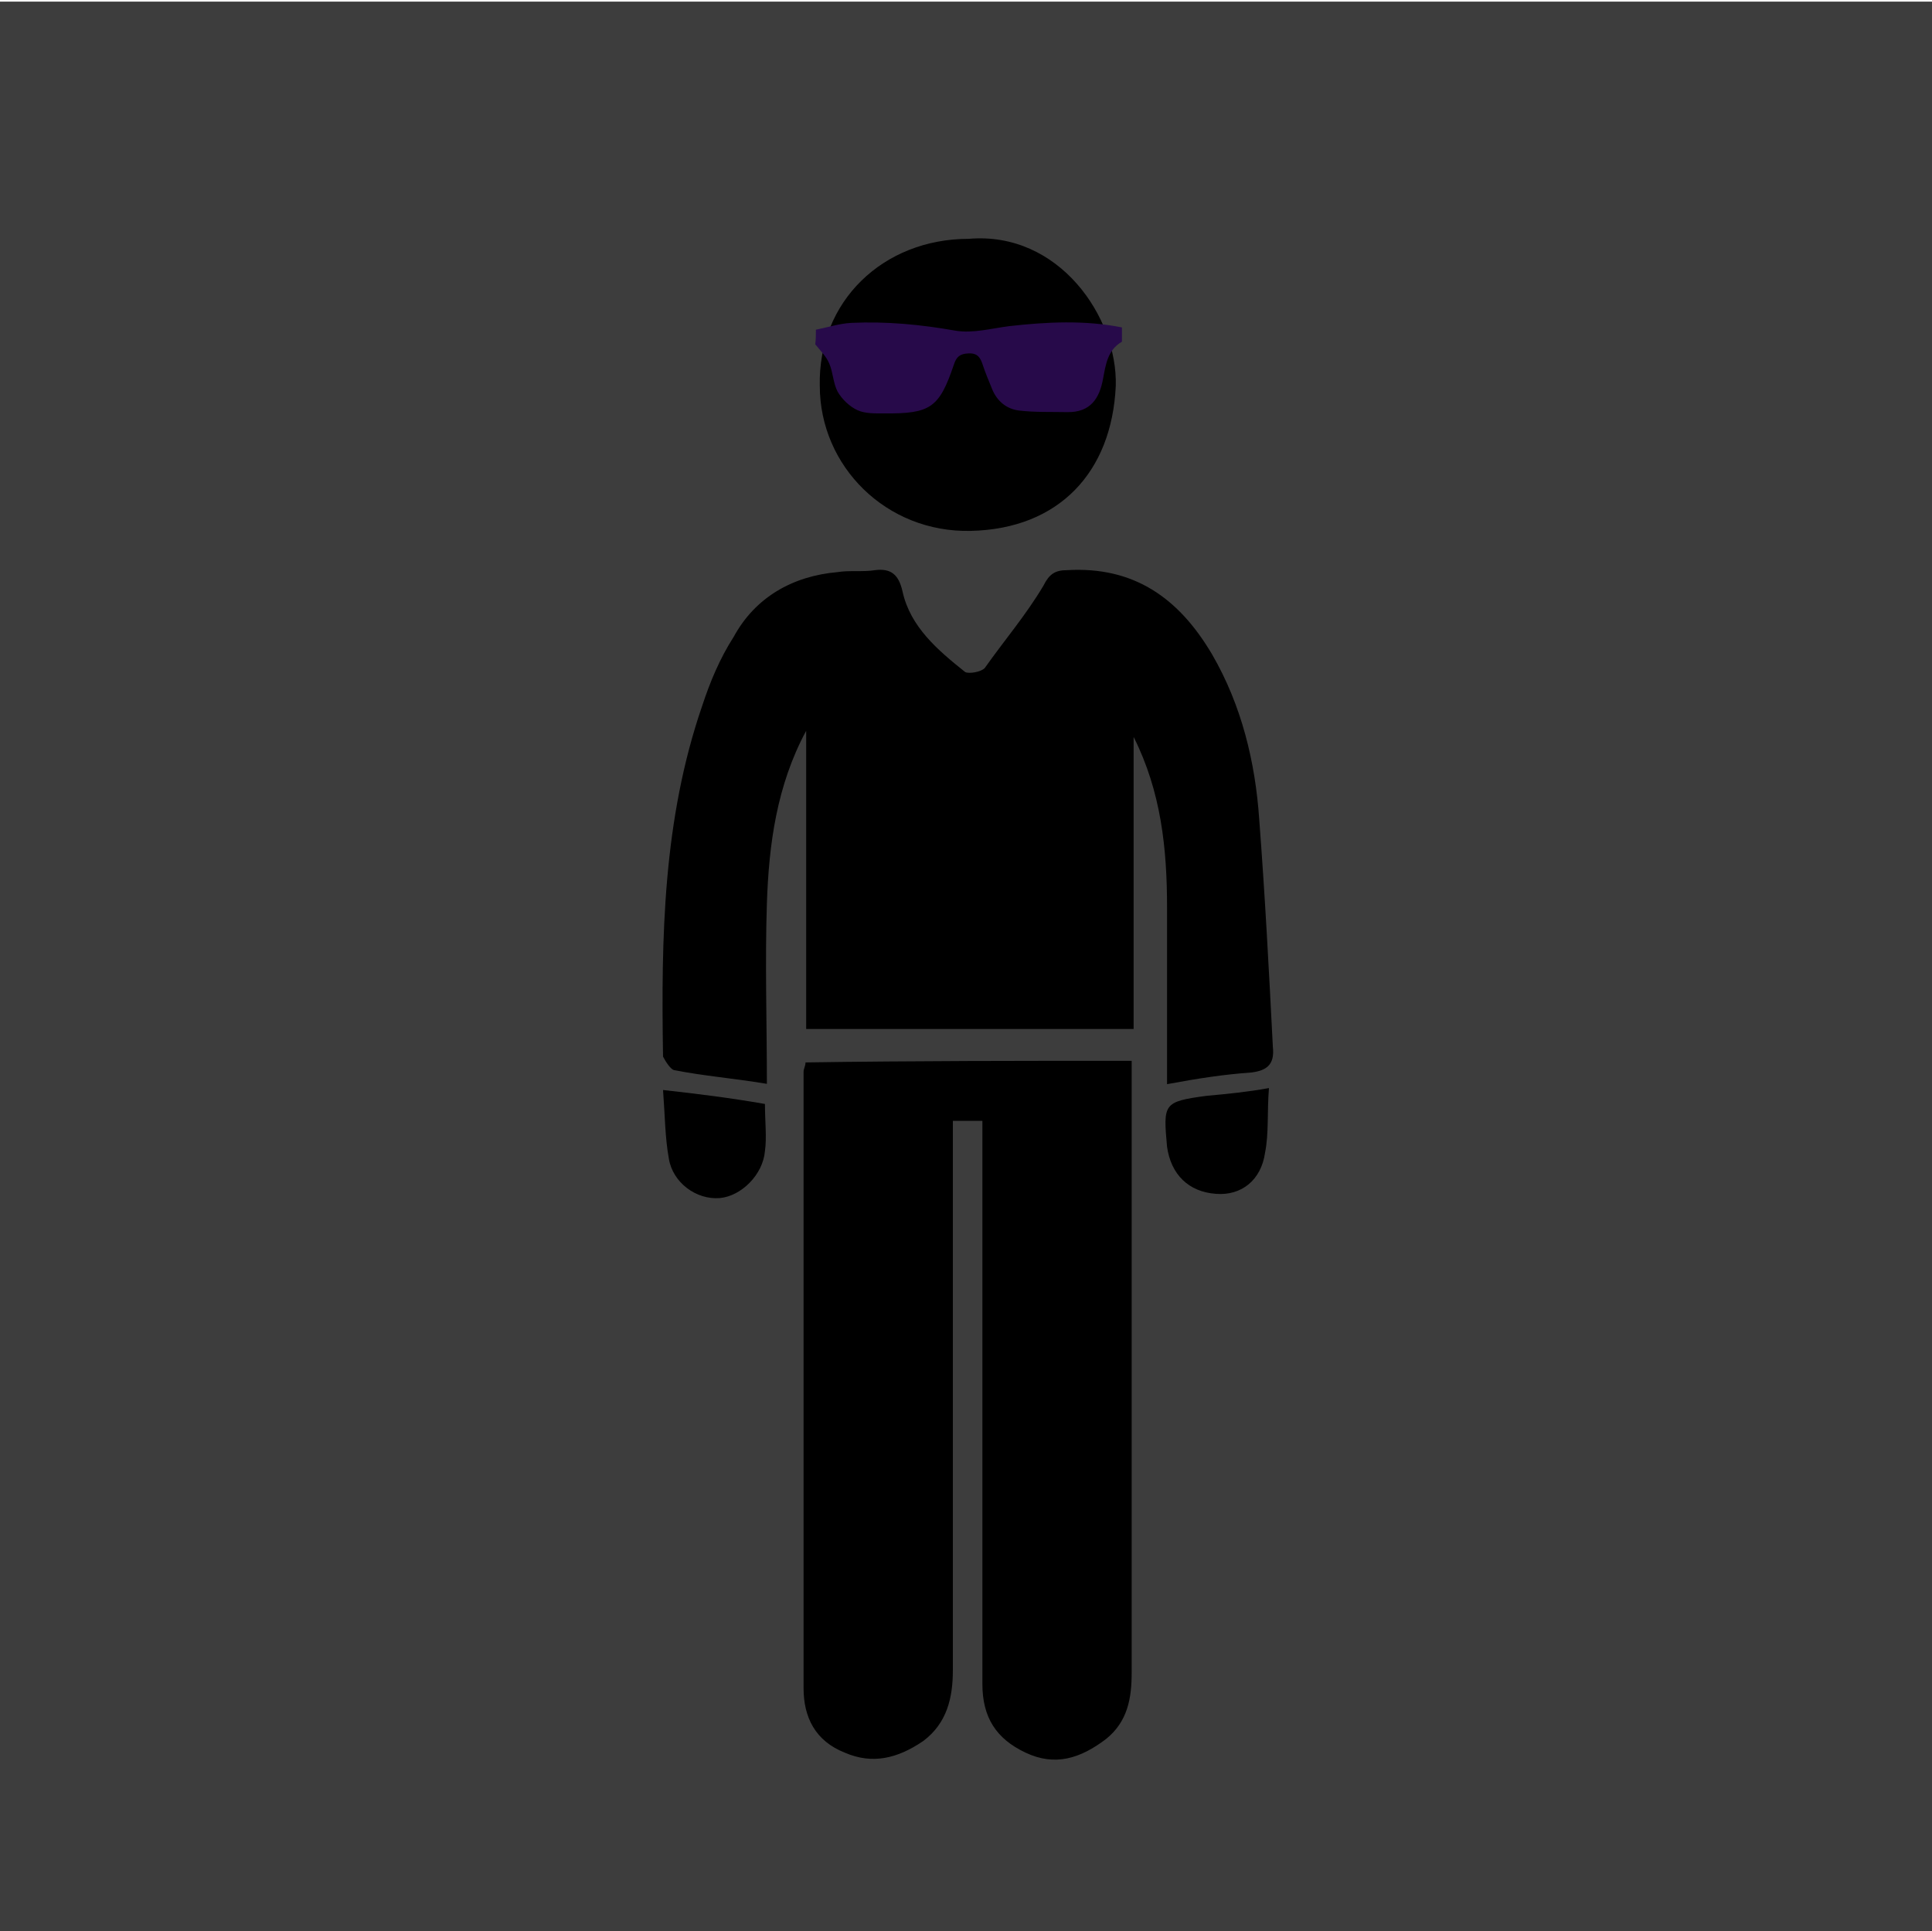
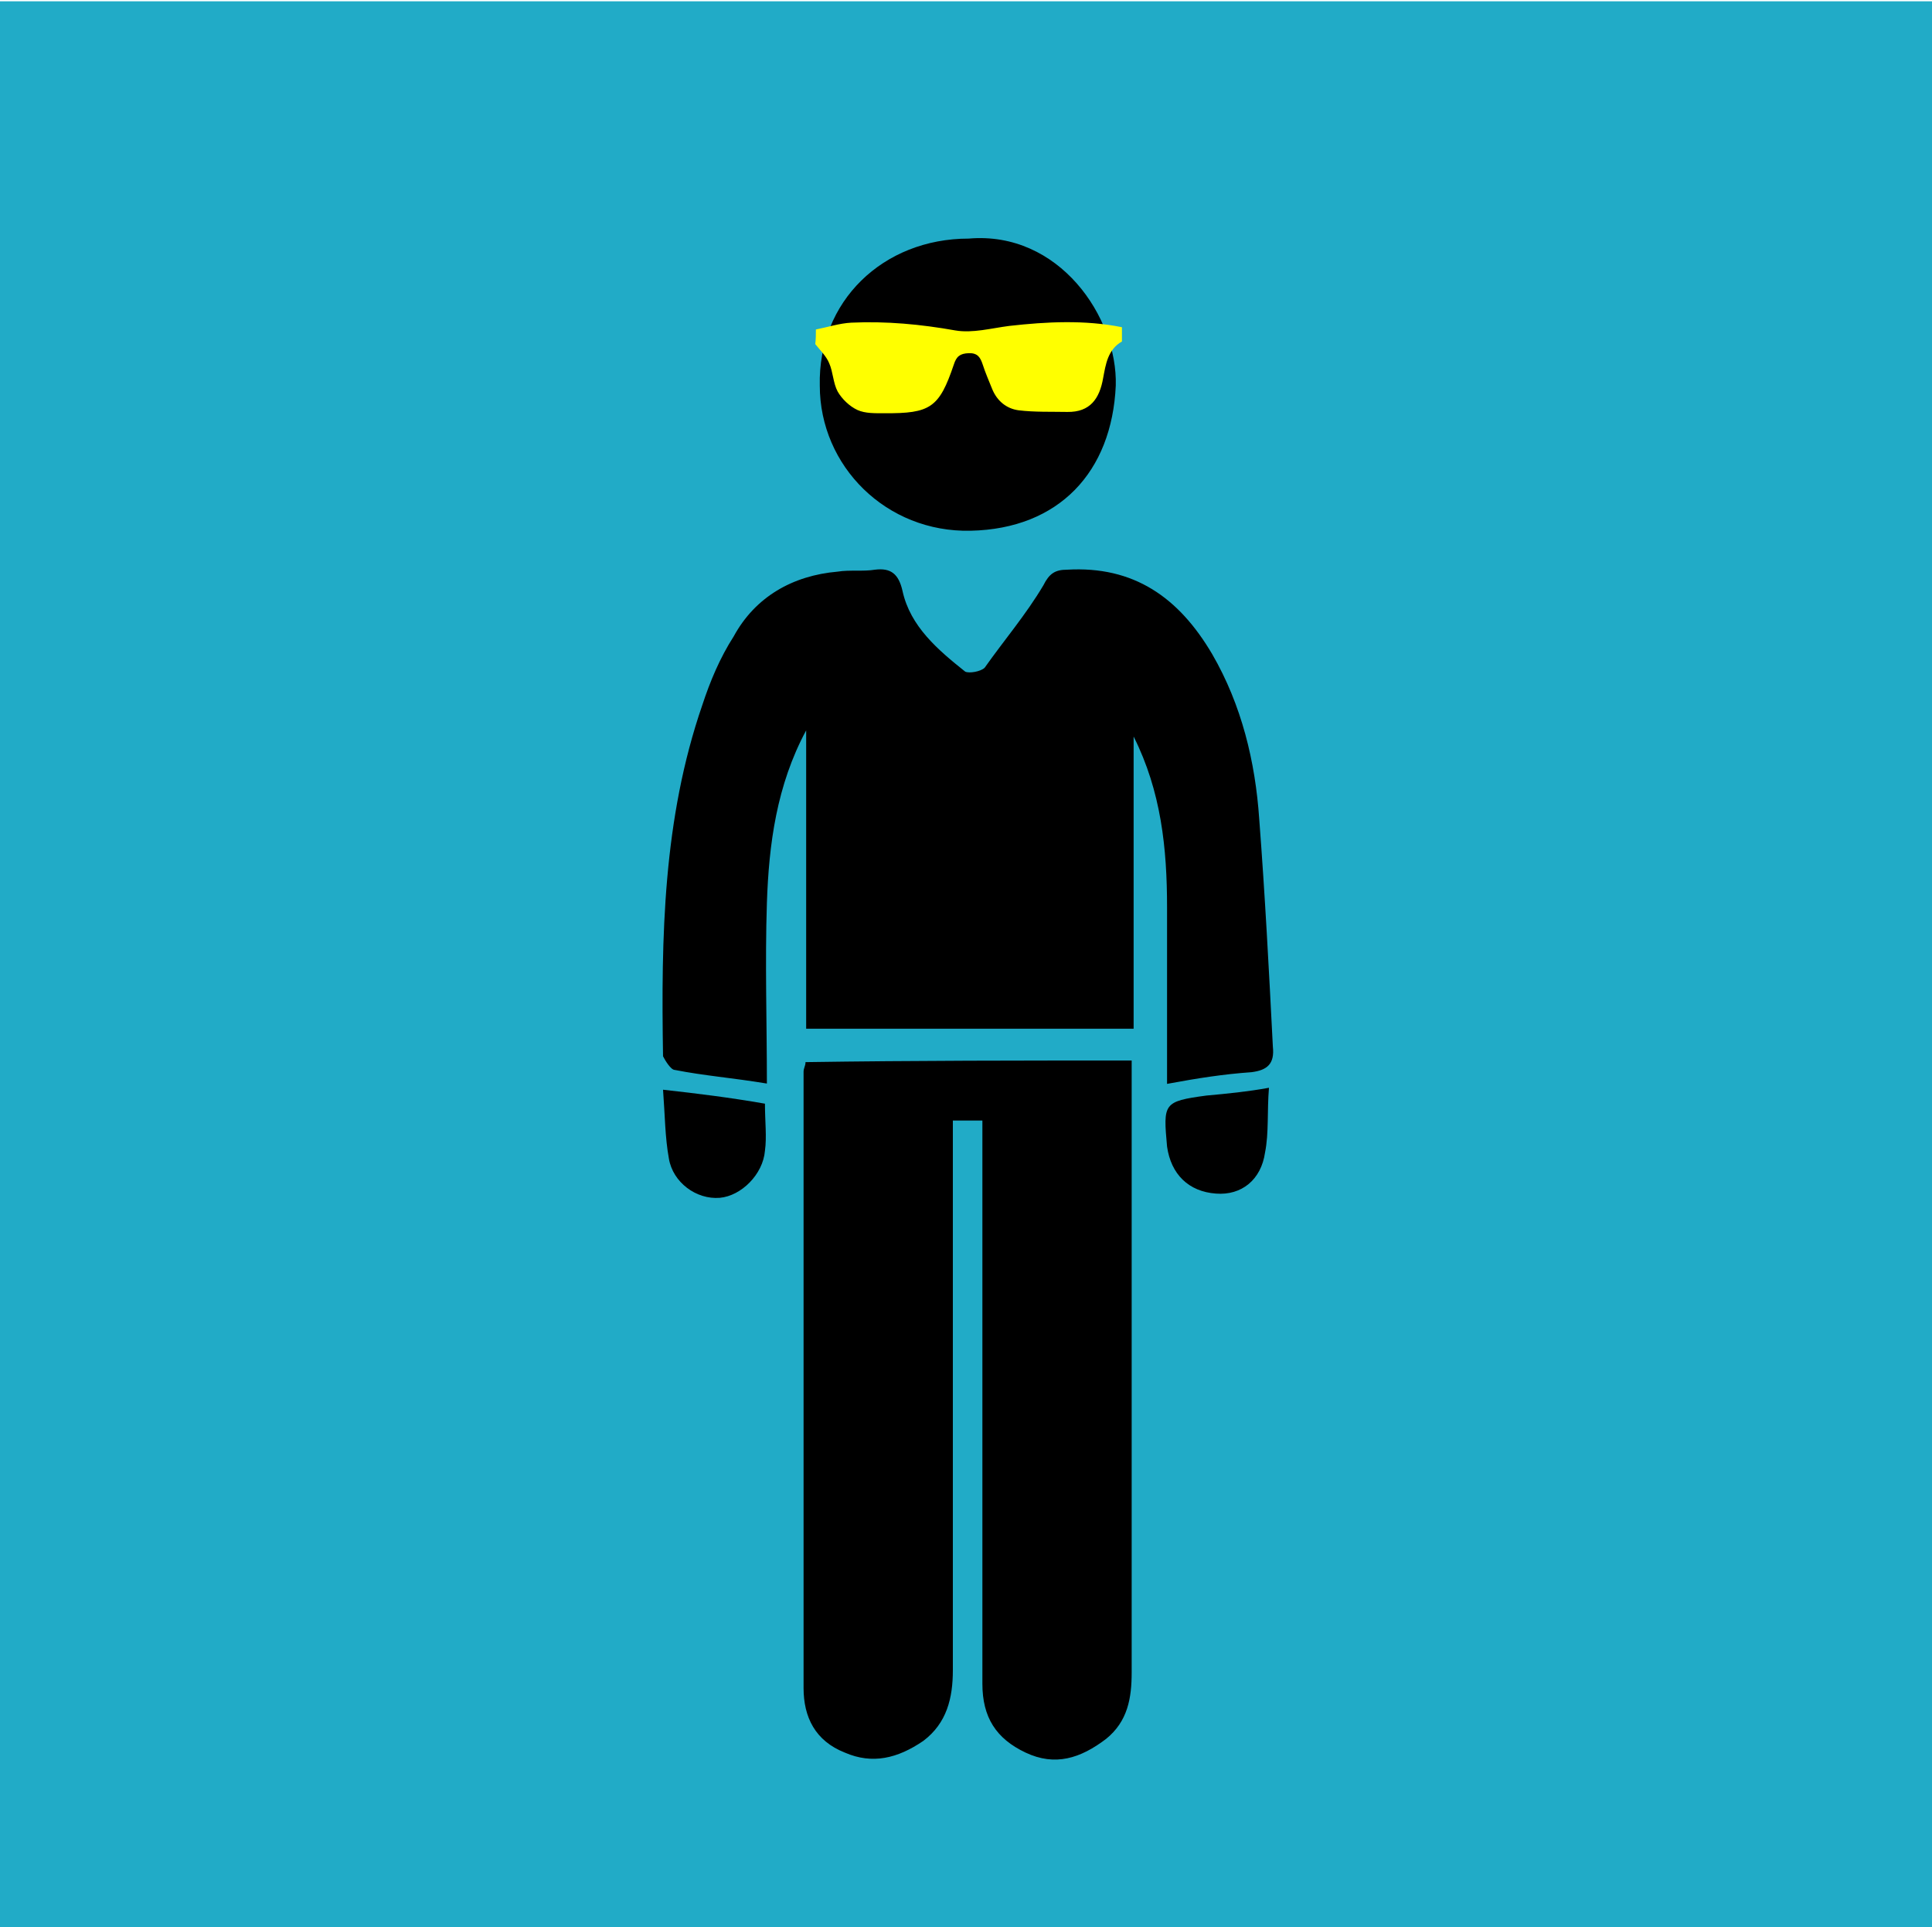
- <svg xmlns="http://www.w3.org/2000/svg" version="1.1" id="Calque_1" x="0px" y="0px" viewBox="0 124.9 595.3 595" enable-background="new 0 124.9 595.3 595" xml:space="preserve">
-   <rect y="125.4" fill="#3D3D3D" width="595.3" height="595.3" />
+ <svg xmlns="http://www.w3.org/2000/svg" version="1.1" id="Calque_1" x="0px" y="0px" viewBox="0 248.5 595.3 593.4" enable-background="new 0 248.5 595.3 593.4" xml:space="preserve">
+   <rect y="248.9" fill="#21ABC7" width="595.3" height="595.3" />
  <g>
-     <path d="M359.6,459c0-18.7,0-36.9,0-54.4c0-18.1-1.8-35.7-10.3-52.6c0,29.6,0,59.8,0,90c-34.4,0-67.7,0-100.9,0   c0-30.8,0-61.6,0-91.9c-9.1,16.9-11.5,35.1-12.1,53.2c-0.6,18.1,0,36.9,0,55.6c-10.9-1.8-19.3-2.4-28.4-4.2c-1.2,0-3-3-3.6-4.2   c-0.6-36.9,0-73.1,12.1-108.2c2.4-7.3,5.4-14.5,9.7-21.2c6.6-12.1,18.1-18.7,32-19.9c3.6-0.6,7.9,0,11.5-0.6   c4.8-0.6,7.3,1.2,8.5,6.6c2.4,10.9,10.9,18.1,19.3,24.8c1.2,0.6,4.8,0,6-1.2c6-8.5,12.7-16.3,18.1-25.4c1.8-3.6,3.6-4.8,7.3-4.8   c20.5-1.2,34.4,8.5,44.7,26c9.1,15.7,13.3,33.2,14.5,50.8c1.8,23.6,3,46.5,4.2,70.1c0.6,5.4-1.8,7.3-6.6,7.9   C377.1,456,369.3,457.2,359.6,459z" />
-     <path d="M348.7,451.8c0,16.3,0,32,0,47.7c0,47.1,0,93.7,0,140.8c0,7.9-1.2,15.1-7.9,20.5c-7.9,6-15.7,8.5-24.8,4.2   s-13.3-10.9-13.3-21.2c0-55,0-109.4,0-164.4c0-3,0-5.4,0-9.1c-3,0-5.4,0-9.1,0c0,3,0,5.4,0,8.5c0,53.8,0,107,0,160.8   c0,8.5-1.8,16.3-9.1,21.8c-7.9,5.4-15.7,7.3-24.2,3.6c-9.1-3.6-12.7-10.9-12.7-19.9c0-63.5,0-126.3,0-189.8c0-1.2,0.6-1.8,0.6-3   C281.6,451.8,314.9,451.8,348.7,451.8z" />
-     <path d="M298.5,198.5c27.8-2.4,45.9,24.2,45.3,45.3c-1.2,26.6-17.5,44.1-44.7,44.7c-26,0.6-46.5-19.9-46.5-44.7   C252,217.9,272,198.5,298.5,198.5z" />
-     <path d="M391,460.2c-0.6,7.3,0,13.9-1.2,19.9c-1.2,8.5-7.3,13.3-15.1,12.7c-8.5-0.6-13.9-6-15.1-14.5c-1.2-13.3-1.2-13.9,12.1-15.7   C378.3,462,384.4,461.4,391,460.2z" />
-     <path d="M235.7,465.1c0,5.4,0.6,10.3,0,14.5c-0.6,7.3-7.3,13.9-13.9,14.5c-7.3,0.6-14.5-4.8-15.7-12.1c-1.2-6.6-1.2-13.3-1.8-21.2   C215.1,462,224.8,463.2,235.7,465.1z" />
+     <path d="M359.6,582.4c0-18.7,0-36.9,0-54.4c0-18.1-1.8-35.7-10.3-52.6c0,29.6,0,59.8,0,90c-34.4,0-67.7,0-100.9,0   c0-30.8,0-61.6,0-91.9c-9.1,16.9-11.5,35.1-12.1,53.2c-0.6,18.1,0,36.9,0,55.6c-10.9-1.8-19.3-2.4-28.4-4.2c-1.2,0-3-3-3.6-4.2   c-0.6-36.9,0-73.1,12.1-108.2c2.4-7.3,5.4-14.5,9.7-21.2c6.6-12.1,18.1-18.7,32-19.9c3.6-0.6,7.9,0,11.5-0.6   c4.8-0.6,7.3,1.2,8.5,6.6c2.4,10.9,10.9,18.1,19.3,24.8c1.2,0.6,4.8,0,6-1.2c6-8.5,12.7-16.3,18.1-25.4c1.8-3.6,3.6-4.8,7.3-4.8   c20.5-1.2,34.4,8.5,44.7,26c9.1,15.7,13.3,33.2,14.5,50.8c1.8,23.6,3,46.5,4.2,70.1c0.6,5.4-1.8,7.3-6.6,7.9   C377.1,579.4,369.3,580.6,359.6,582.4z" />
+     <path d="M348.7,575.2c0,16.3,0,32,0,47.7c0,47.1,0,93.7,0,140.8c0,7.9-1.2,15.1-7.9,20.5c-7.9,6-15.7,8.5-24.8,4.2   c-9.1-4.3-13.3-10.9-13.3-21.2c0-55,0-109.4,0-164.4c0-3,0-5.4,0-9.1c-3,0-5.4,0-9.1,0c0,3,0,5.4,0,8.5c0,53.8,0,107,0,160.8   c0,8.5-1.8,16.3-9.1,21.8c-7.9,5.4-15.7,7.3-24.2,3.6c-9.1-3.6-12.7-10.9-12.7-19.9c0-63.5,0-126.3,0-189.8c0-1.2,0.6-1.8,0.6-3   C281.6,575.2,314.9,575.2,348.7,575.2z" />
+     <path d="M298.5,322c27.8-2.4,45.9,24.2,45.3,45.3c-1.2,26.6-17.5,44.1-44.7,44.7c-26,0.6-46.5-19.9-46.5-44.7   C252,341.4,272,322,298.5,322z" />
+     <path d="M391,583.6c-0.6,7.3,0,13.9-1.2,19.9c-1.2,8.5-7.3,13.3-15.1,12.7c-8.5-0.6-13.9-6-15.1-14.5c-1.2-13.3-1.2-13.9,12.1-15.7   C378.3,585.4,384.4,584.8,391,583.6z" />
+     <path d="M235.7,588.5c0,5.4,0.6,10.3,0,14.5c-0.6,7.3-7.3,13.9-13.9,14.5c-7.3,0.6-14.5-4.8-15.7-12.1c-1.2-6.6-1.2-13.3-1.8-21.2   C215.1,585.4,224.8,586.6,235.7,588.5z" />
  </g>
  <g>
-     <path fill="#270A4A" d="M251.4,226.5c3.6-0.7,7.2-1.9,10.9-2.1c10.8-0.5,21.4,0.5,32.1,2.4c5.3,0.9,11.1-0.7,16.6-1.4   c11.6-1.3,23.2-1.9,34.7,0.4c0,1.5,0,2.9,0,4.4c-4.4,2.5-5,7.1-5.8,11.3c-1.1,6.3-4,10.5-11,10.4c-5-0.1-10,0.1-15-0.5   c-3.8-0.5-6.7-2.9-8.2-6.6c-1-2.5-2.1-5-2.9-7.5c-0.7-2.1-1.5-3.6-4.3-3.5c-2.7,0.1-3.8,1-4.6,3.5c-4.5,13.3-7.2,15.1-21.4,15   c-2.8,0-5.9,0.1-8.3-1c-2.4-1.1-4.8-3.4-6.1-5.7c-1.4-2.6-1.4-6-2.6-8.7c-0.9-2.2-2.8-4-4.3-5.9C251.4,229.5,251.4,228,251.4,226.5   z" />
+     <path fill="#FFFF00" d="M251.4,350c3.6-0.7,7.2-1.9,10.9-2.1c10.8-0.5,21.4,0.5,32.1,2.4c5.3,0.9,11.1-0.7,16.6-1.4   c11.6-1.3,23.2-1.9,34.7,0.4c0,1.5,0,2.9,0,4.4c-4.4,2.5-5,7.1-5.8,11.3c-1.1,6.3-4,10.5-11,10.4c-5-0.1-10,0.1-15-0.5   c-3.8-0.5-6.7-2.9-8.2-6.6c-1-2.5-2.1-5-2.9-7.5c-0.7-2.1-1.5-3.6-4.3-3.5c-2.7,0.1-3.8,1-4.6,3.5c-4.5,13.3-7.2,15.1-21.4,15   c-2.8,0-5.9,0.1-8.3-1c-2.4-1.1-4.8-3.4-6.1-5.7c-1.4-2.6-1.4-6-2.6-8.7c-0.9-2.2-2.8-4-4.3-5.9C251.4,353,251.4,351.5,251.4,350z" />
  </g>
</svg>
